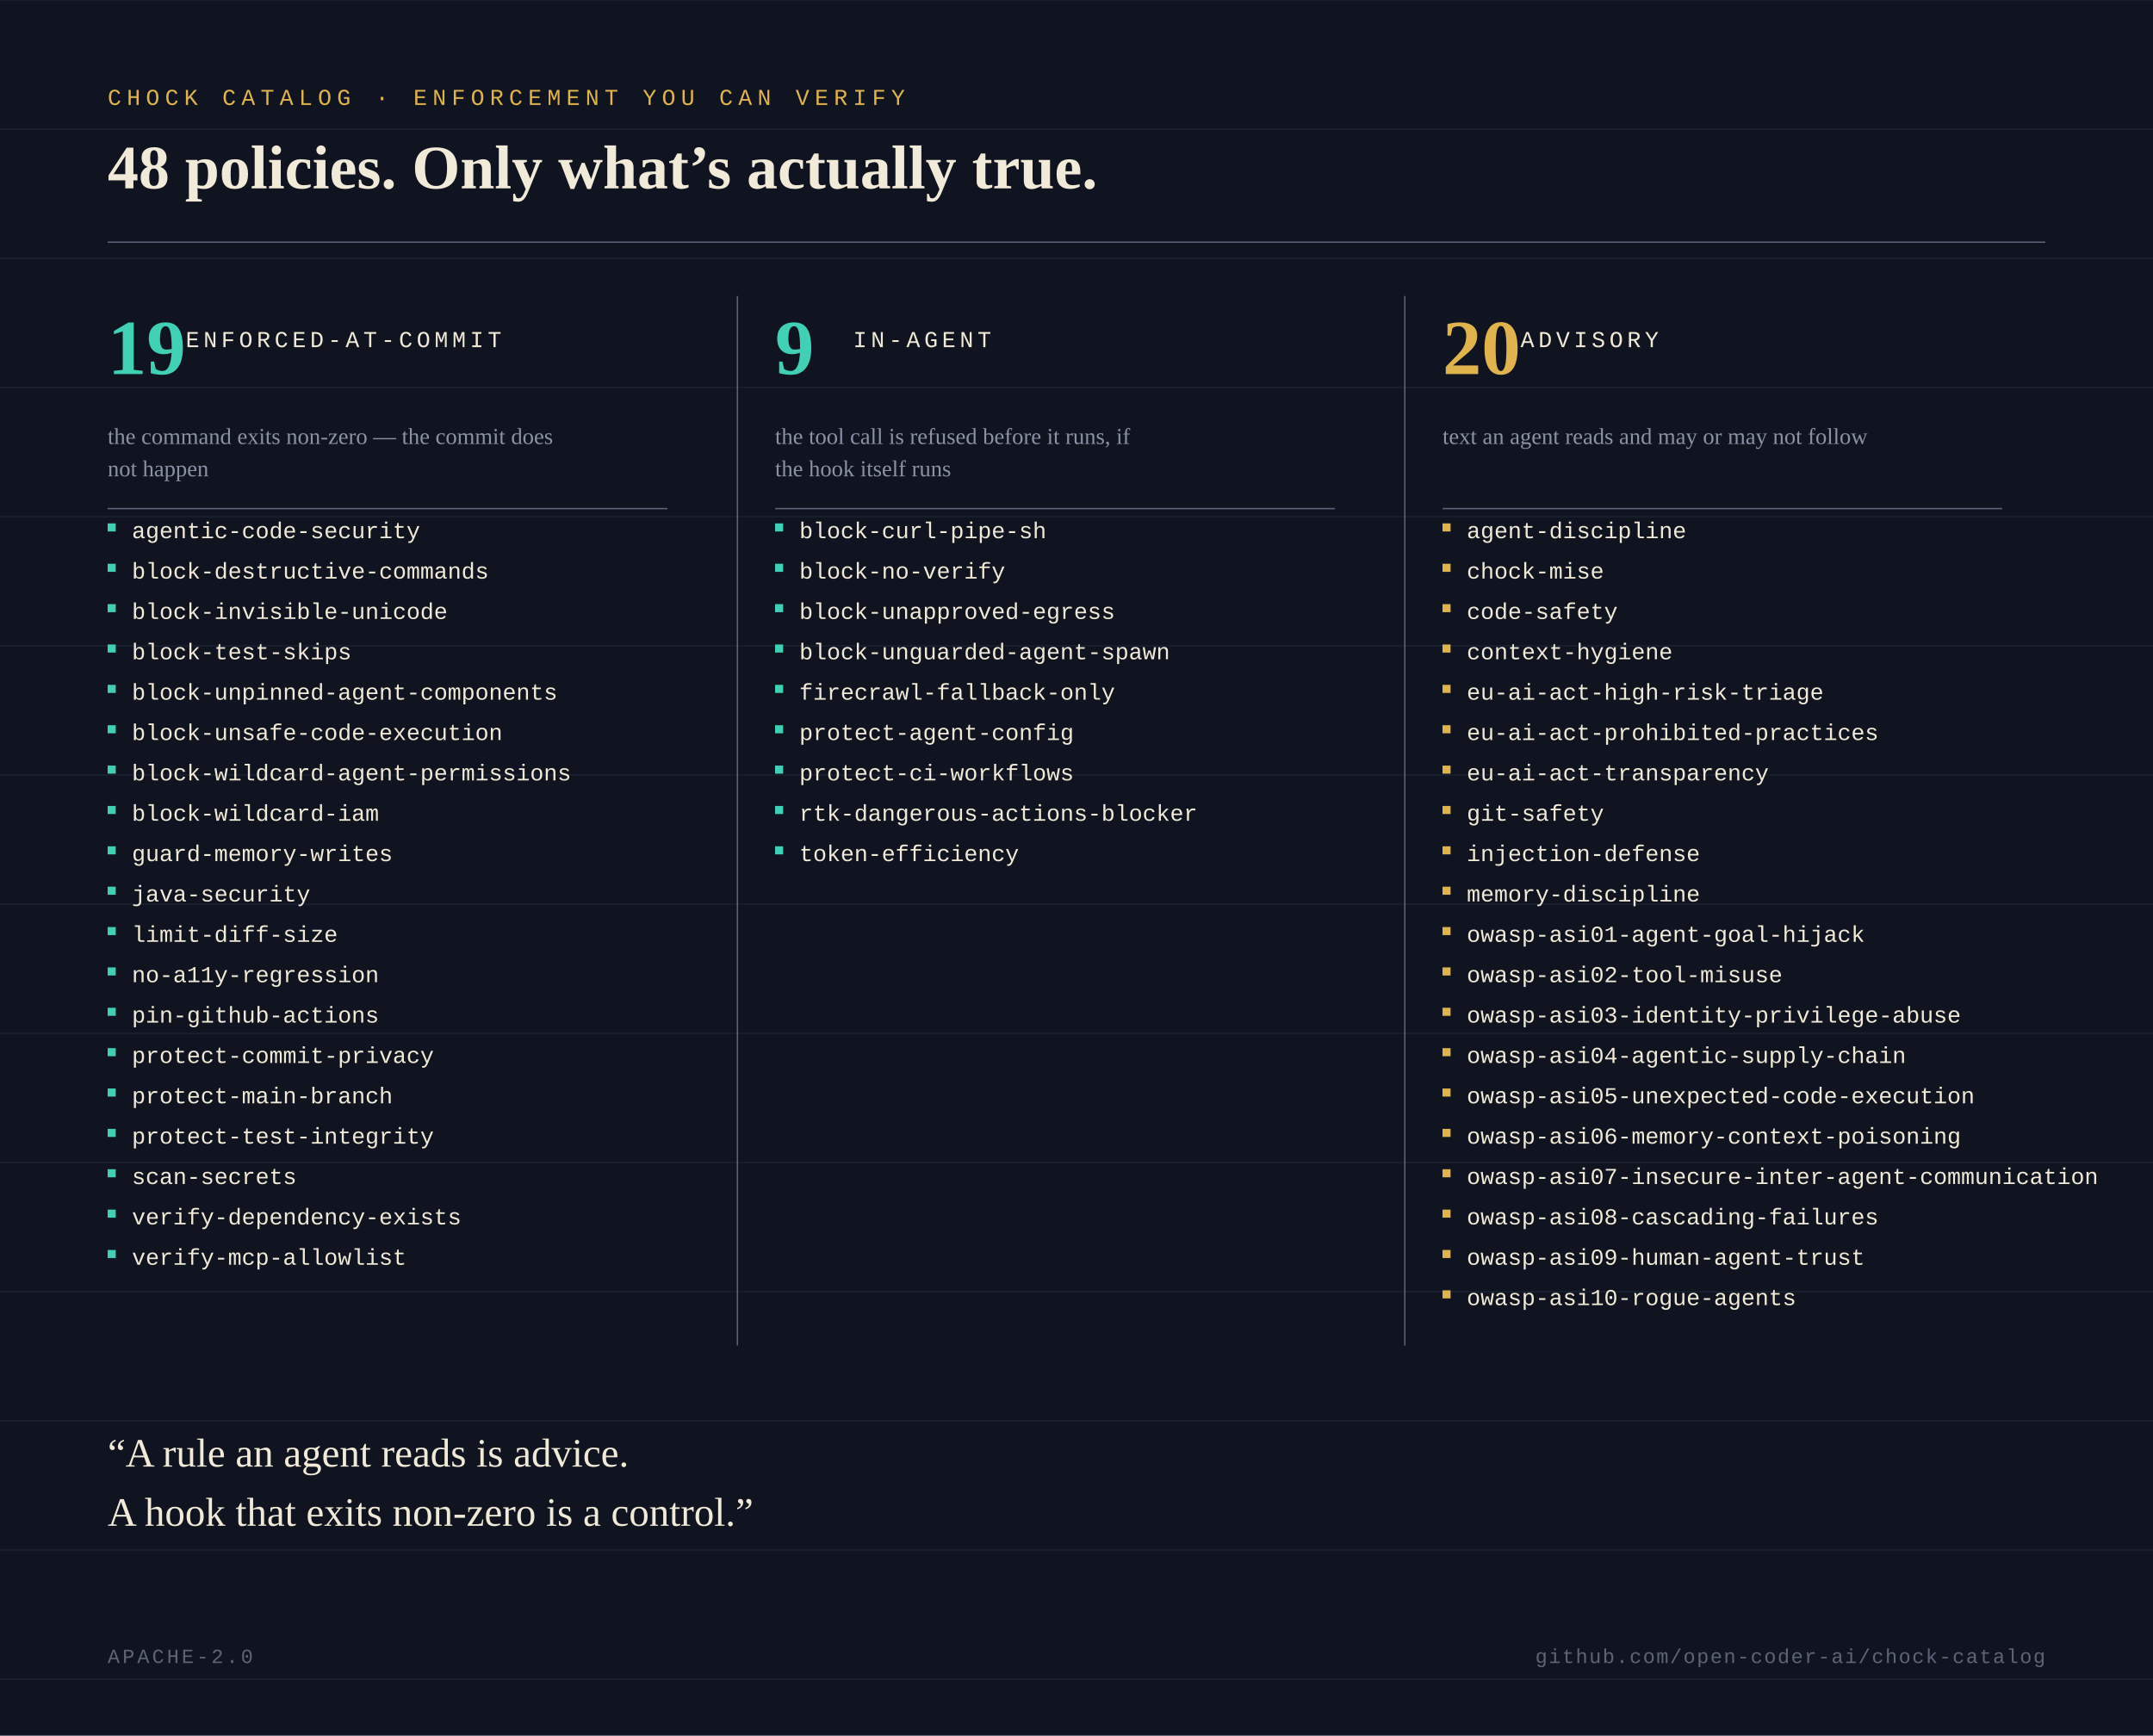
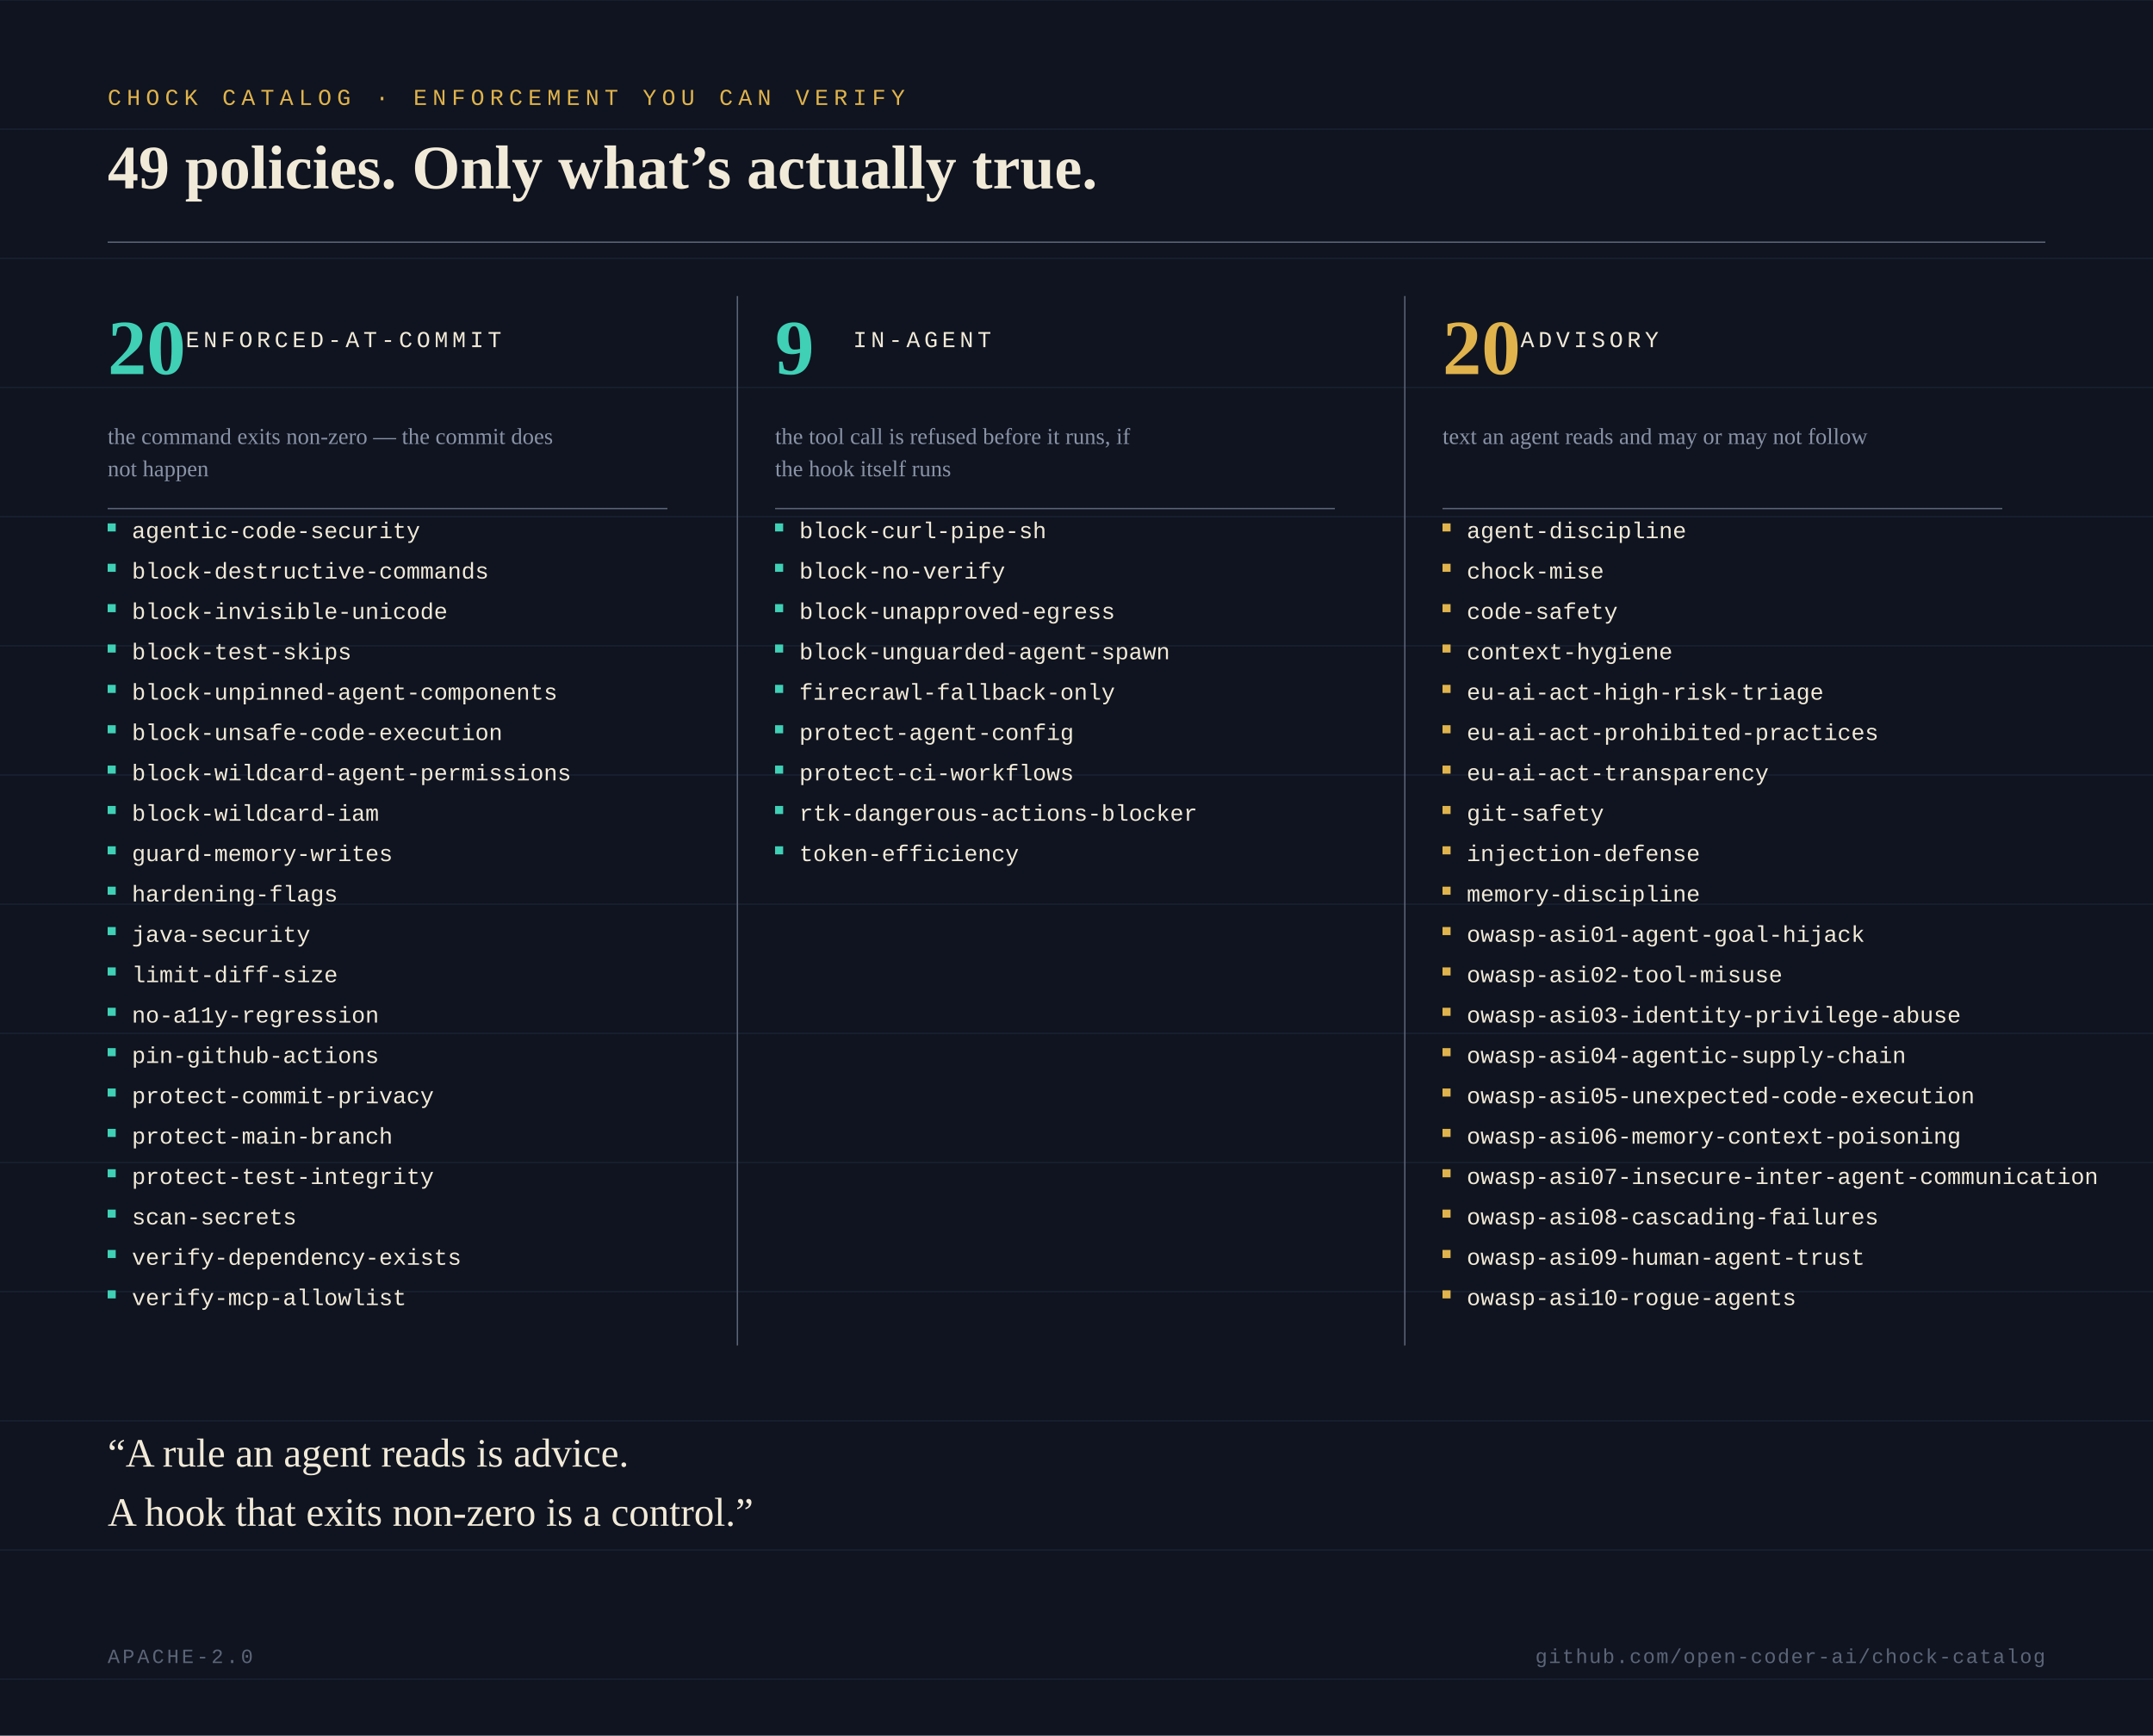
- <svg xmlns="http://www.w3.org/2000/svg" viewBox="0 0 1600 1290" width="1600" height="1290" role="img" aria-label="48 policies: 19 enforced-at-commit, 9 in-agent, 20 advisory">
+ <svg xmlns="http://www.w3.org/2000/svg" viewBox="0 0 1600 1290" width="1600" height="1290" role="img" aria-label="49 policies: 20 enforced-at-commit, 9 in-agent, 20 advisory">
  <rect width="1600" height="1290" fill="#0f1420" />
  <line x1="0" y1="0" x2="1600" y2="0" stroke="#1a2130" stroke-width="1" />
  <line x1="0" y1="96" x2="1600" y2="96" stroke="#1a2130" stroke-width="1" />
  <line x1="0" y1="192" x2="1600" y2="192" stroke="#1a2130" stroke-width="1" />
  <line x1="0" y1="288" x2="1600" y2="288" stroke="#1a2130" stroke-width="1" />
  <line x1="0" y1="384" x2="1600" y2="384" stroke="#1a2130" stroke-width="1" />
  <line x1="0" y1="480" x2="1600" y2="480" stroke="#1a2130" stroke-width="1" />
  <line x1="0" y1="576" x2="1600" y2="576" stroke="#1a2130" stroke-width="1" />
  <line x1="0" y1="672" x2="1600" y2="672" stroke="#1a2130" stroke-width="1" />
  <line x1="0" y1="768" x2="1600" y2="768" stroke="#1a2130" stroke-width="1" />
  <line x1="0" y1="864" x2="1600" y2="864" stroke="#1a2130" stroke-width="1" />
  <line x1="0" y1="960" x2="1600" y2="960" stroke="#1a2130" stroke-width="1" />
  <line x1="0" y1="1056" x2="1600" y2="1056" stroke="#1a2130" stroke-width="1" />
  <line x1="0" y1="1152" x2="1600" y2="1152" stroke="#1a2130" stroke-width="1" />
  <line x1="0" y1="1248" x2="1600" y2="1248" stroke="#1a2130" stroke-width="1" />
  <text x="80" y="78" font-family="'Cascadia Code', Consolas, 'Courier New', monospace" font-size="17" letter-spacing="4" fill="#e0b34c">CHOCK CATALOG · ENFORCEMENT YOU CAN VERIFY</text>
-   <text x="80" y="140" font-family="Georgia, 'Times New Roman', serif" font-size="46" font-weight="bold" fill="#f2ead8">48 policies. Only what’s actually true.</text>
+   <text x="80" y="140" font-family="Georgia, 'Times New Roman', serif" font-size="46" font-weight="bold" fill="#f2ead8">49 policies. Only what’s actually true.</text>
  <line x1="80" y1="180" x2="1520" y2="180" stroke="#5c6577" stroke-width="1" />
-   <text x="80" y="278" font-family="Georgia, 'Times New Roman', serif" font-size="58" font-weight="bold" fill="#3fd0b6">19</text>
+   <text x="80" y="278" font-family="Georgia, 'Times New Roman', serif" font-size="58" font-weight="bold" fill="#3fd0b6">20</text>
  <text x="138" y="258" font-family="'Cascadia Code', Consolas, 'Courier New', monospace" font-size="17" letter-spacing="3" fill="#f2ead8">ENFORCED-AT-COMMIT</text>
  <text x="80" y="330" font-family="Georgia, 'Times New Roman', serif" font-size="17" fill="#8a93a6">the command exits non-zero — the commit does</text>
  <text x="80" y="354" font-family="Georgia, 'Times New Roman', serif" font-size="17" fill="#8a93a6">not happen</text>
  <line x1="80" y1="378" x2="496" y2="378" stroke="#5c6577" stroke-width="1" />
  <rect x="80" y="389" width="6" height="6" fill="#3fd0b6" />
  <text x="98" y="400" font-family="'Cascadia Code', Consolas, 'Courier New', monospace" font-size="17" fill="#f2ead8">agentic-code-security</text>
  <rect x="80" y="419" width="6" height="6" fill="#3fd0b6" />
  <text x="98" y="430" font-family="'Cascadia Code', Consolas, 'Courier New', monospace" font-size="17" fill="#f2ead8">block-destructive-commands</text>
  <rect x="80" y="449" width="6" height="6" fill="#3fd0b6" />
  <text x="98" y="460" font-family="'Cascadia Code', Consolas, 'Courier New', monospace" font-size="17" fill="#f2ead8">block-invisible-unicode</text>
  <rect x="80" y="479" width="6" height="6" fill="#3fd0b6" />
  <text x="98" y="490" font-family="'Cascadia Code', Consolas, 'Courier New', monospace" font-size="17" fill="#f2ead8">block-test-skips</text>
  <rect x="80" y="509" width="6" height="6" fill="#3fd0b6" />
  <text x="98" y="520" font-family="'Cascadia Code', Consolas, 'Courier New', monospace" font-size="17" fill="#f2ead8">block-unpinned-agent-components</text>
  <rect x="80" y="539" width="6" height="6" fill="#3fd0b6" />
  <text x="98" y="550" font-family="'Cascadia Code', Consolas, 'Courier New', monospace" font-size="17" fill="#f2ead8">block-unsafe-code-execution</text>
  <rect x="80" y="569" width="6" height="6" fill="#3fd0b6" />
  <text x="98" y="580" font-family="'Cascadia Code', Consolas, 'Courier New', monospace" font-size="17" fill="#f2ead8">block-wildcard-agent-permissions</text>
  <rect x="80" y="599" width="6" height="6" fill="#3fd0b6" />
  <text x="98" y="610" font-family="'Cascadia Code', Consolas, 'Courier New', monospace" font-size="17" fill="#f2ead8">block-wildcard-iam</text>
  <rect x="80" y="629" width="6" height="6" fill="#3fd0b6" />
  <text x="98" y="640" font-family="'Cascadia Code', Consolas, 'Courier New', monospace" font-size="17" fill="#f2ead8">guard-memory-writes</text>
  <rect x="80" y="659" width="6" height="6" fill="#3fd0b6" />
-   <text x="98" y="670" font-family="'Cascadia Code', Consolas, 'Courier New', monospace" font-size="17" fill="#f2ead8">java-security</text>
+   <text x="98" y="670" font-family="'Cascadia Code', Consolas, 'Courier New', monospace" font-size="17" fill="#f2ead8">hardening-flags</text>
  <rect x="80" y="689" width="6" height="6" fill="#3fd0b6" />
-   <text x="98" y="700" font-family="'Cascadia Code', Consolas, 'Courier New', monospace" font-size="17" fill="#f2ead8">limit-diff-size</text>
+   <text x="98" y="700" font-family="'Cascadia Code', Consolas, 'Courier New', monospace" font-size="17" fill="#f2ead8">java-security</text>
  <rect x="80" y="719" width="6" height="6" fill="#3fd0b6" />
-   <text x="98" y="730" font-family="'Cascadia Code', Consolas, 'Courier New', monospace" font-size="17" fill="#f2ead8">no-a11y-regression</text>
+   <text x="98" y="730" font-family="'Cascadia Code', Consolas, 'Courier New', monospace" font-size="17" fill="#f2ead8">limit-diff-size</text>
  <rect x="80" y="749" width="6" height="6" fill="#3fd0b6" />
-   <text x="98" y="760" font-family="'Cascadia Code', Consolas, 'Courier New', monospace" font-size="17" fill="#f2ead8">pin-github-actions</text>
+   <text x="98" y="760" font-family="'Cascadia Code', Consolas, 'Courier New', monospace" font-size="17" fill="#f2ead8">no-a11y-regression</text>
  <rect x="80" y="779" width="6" height="6" fill="#3fd0b6" />
-   <text x="98" y="790" font-family="'Cascadia Code', Consolas, 'Courier New', monospace" font-size="17" fill="#f2ead8">protect-commit-privacy</text>
+   <text x="98" y="790" font-family="'Cascadia Code', Consolas, 'Courier New', monospace" font-size="17" fill="#f2ead8">pin-github-actions</text>
  <rect x="80" y="809" width="6" height="6" fill="#3fd0b6" />
-   <text x="98" y="820" font-family="'Cascadia Code', Consolas, 'Courier New', monospace" font-size="17" fill="#f2ead8">protect-main-branch</text>
+   <text x="98" y="820" font-family="'Cascadia Code', Consolas, 'Courier New', monospace" font-size="17" fill="#f2ead8">protect-commit-privacy</text>
  <rect x="80" y="839" width="6" height="6" fill="#3fd0b6" />
-   <text x="98" y="850" font-family="'Cascadia Code', Consolas, 'Courier New', monospace" font-size="17" fill="#f2ead8">protect-test-integrity</text>
+   <text x="98" y="850" font-family="'Cascadia Code', Consolas, 'Courier New', monospace" font-size="17" fill="#f2ead8">protect-main-branch</text>
  <rect x="80" y="869" width="6" height="6" fill="#3fd0b6" />
-   <text x="98" y="880" font-family="'Cascadia Code', Consolas, 'Courier New', monospace" font-size="17" fill="#f2ead8">scan-secrets</text>
+   <text x="98" y="880" font-family="'Cascadia Code', Consolas, 'Courier New', monospace" font-size="17" fill="#f2ead8">protect-test-integrity</text>
  <rect x="80" y="899" width="6" height="6" fill="#3fd0b6" />
-   <text x="98" y="910" font-family="'Cascadia Code', Consolas, 'Courier New', monospace" font-size="17" fill="#f2ead8">verify-dependency-exists</text>
+   <text x="98" y="910" font-family="'Cascadia Code', Consolas, 'Courier New', monospace" font-size="17" fill="#f2ead8">scan-secrets</text>
  <rect x="80" y="929" width="6" height="6" fill="#3fd0b6" />
-   <text x="98" y="940" font-family="'Cascadia Code', Consolas, 'Courier New', monospace" font-size="17" fill="#f2ead8">verify-mcp-allowlist</text>
+   <text x="98" y="940" font-family="'Cascadia Code', Consolas, 'Courier New', monospace" font-size="17" fill="#f2ead8">verify-dependency-exists</text>
+   <rect x="80" y="959" width="6" height="6" fill="#3fd0b6" />
+   <text x="98" y="970" font-family="'Cascadia Code', Consolas, 'Courier New', monospace" font-size="17" fill="#f2ead8">verify-mcp-allowlist</text>
  <line x1="548" y1="220" x2="548" y2="1000" stroke="#5c6577" stroke-width="1" />
  <text x="576" y="278" font-family="Georgia, 'Times New Roman', serif" font-size="58" font-weight="bold" fill="#3fd0b6">9</text>
  <text x="634" y="258" font-family="'Cascadia Code', Consolas, 'Courier New', monospace" font-size="17" letter-spacing="3" fill="#f2ead8">IN-AGENT</text>
  <text x="576" y="330" font-family="Georgia, 'Times New Roman', serif" font-size="17" fill="#8a93a6">the tool call is refused before it runs, if</text>
  <text x="576" y="354" font-family="Georgia, 'Times New Roman', serif" font-size="17" fill="#8a93a6">the hook itself runs</text>
  <line x1="576" y1="378" x2="992" y2="378" stroke="#5c6577" stroke-width="1" />
  <rect x="576" y="389" width="6" height="6" fill="#3fd0b6" />
  <text x="594" y="400" font-family="'Cascadia Code', Consolas, 'Courier New', monospace" font-size="17" fill="#f2ead8">block-curl-pipe-sh</text>
  <rect x="576" y="419" width="6" height="6" fill="#3fd0b6" />
  <text x="594" y="430" font-family="'Cascadia Code', Consolas, 'Courier New', monospace" font-size="17" fill="#f2ead8">block-no-verify</text>
  <rect x="576" y="449" width="6" height="6" fill="#3fd0b6" />
  <text x="594" y="460" font-family="'Cascadia Code', Consolas, 'Courier New', monospace" font-size="17" fill="#f2ead8">block-unapproved-egress</text>
  <rect x="576" y="479" width="6" height="6" fill="#3fd0b6" />
  <text x="594" y="490" font-family="'Cascadia Code', Consolas, 'Courier New', monospace" font-size="17" fill="#f2ead8">block-unguarded-agent-spawn</text>
  <rect x="576" y="509" width="6" height="6" fill="#3fd0b6" />
  <text x="594" y="520" font-family="'Cascadia Code', Consolas, 'Courier New', monospace" font-size="17" fill="#f2ead8">firecrawl-fallback-only</text>
  <rect x="576" y="539" width="6" height="6" fill="#3fd0b6" />
  <text x="594" y="550" font-family="'Cascadia Code', Consolas, 'Courier New', monospace" font-size="17" fill="#f2ead8">protect-agent-config</text>
  <rect x="576" y="569" width="6" height="6" fill="#3fd0b6" />
  <text x="594" y="580" font-family="'Cascadia Code', Consolas, 'Courier New', monospace" font-size="17" fill="#f2ead8">protect-ci-workflows</text>
  <rect x="576" y="599" width="6" height="6" fill="#3fd0b6" />
  <text x="594" y="610" font-family="'Cascadia Code', Consolas, 'Courier New', monospace" font-size="17" fill="#f2ead8">rtk-dangerous-actions-blocker</text>
  <rect x="576" y="629" width="6" height="6" fill="#3fd0b6" />
  <text x="594" y="640" font-family="'Cascadia Code', Consolas, 'Courier New', monospace" font-size="17" fill="#f2ead8">token-efficiency</text>
  <line x1="1044" y1="220" x2="1044" y2="1000" stroke="#5c6577" stroke-width="1" />
  <text x="1072" y="278" font-family="Georgia, 'Times New Roman', serif" font-size="58" font-weight="bold" fill="#e0b34c">20</text>
  <text x="1130" y="258" font-family="'Cascadia Code', Consolas, 'Courier New', monospace" font-size="17" letter-spacing="3" fill="#f2ead8">ADVISORY</text>
  <text x="1072" y="330" font-family="Georgia, 'Times New Roman', serif" font-size="17" fill="#8a93a6">text an agent reads and may or may not follow</text>
  <line x1="1072" y1="378" x2="1488" y2="378" stroke="#5c6577" stroke-width="1" />
  <rect x="1072" y="389" width="6" height="6" fill="#e0b34c" />
  <text x="1090" y="400" font-family="'Cascadia Code', Consolas, 'Courier New', monospace" font-size="17" fill="#f2ead8">agent-discipline</text>
  <rect x="1072" y="419" width="6" height="6" fill="#e0b34c" />
  <text x="1090" y="430" font-family="'Cascadia Code', Consolas, 'Courier New', monospace" font-size="17" fill="#f2ead8">chock-mise</text>
  <rect x="1072" y="449" width="6" height="6" fill="#e0b34c" />
  <text x="1090" y="460" font-family="'Cascadia Code', Consolas, 'Courier New', monospace" font-size="17" fill="#f2ead8">code-safety</text>
  <rect x="1072" y="479" width="6" height="6" fill="#e0b34c" />
  <text x="1090" y="490" font-family="'Cascadia Code', Consolas, 'Courier New', monospace" font-size="17" fill="#f2ead8">context-hygiene</text>
  <rect x="1072" y="509" width="6" height="6" fill="#e0b34c" />
  <text x="1090" y="520" font-family="'Cascadia Code', Consolas, 'Courier New', monospace" font-size="17" fill="#f2ead8">eu-ai-act-high-risk-triage</text>
  <rect x="1072" y="539" width="6" height="6" fill="#e0b34c" />
  <text x="1090" y="550" font-family="'Cascadia Code', Consolas, 'Courier New', monospace" font-size="17" fill="#f2ead8">eu-ai-act-prohibited-practices</text>
  <rect x="1072" y="569" width="6" height="6" fill="#e0b34c" />
  <text x="1090" y="580" font-family="'Cascadia Code', Consolas, 'Courier New', monospace" font-size="17" fill="#f2ead8">eu-ai-act-transparency</text>
  <rect x="1072" y="599" width="6" height="6" fill="#e0b34c" />
  <text x="1090" y="610" font-family="'Cascadia Code', Consolas, 'Courier New', monospace" font-size="17" fill="#f2ead8">git-safety</text>
  <rect x="1072" y="629" width="6" height="6" fill="#e0b34c" />
  <text x="1090" y="640" font-family="'Cascadia Code', Consolas, 'Courier New', monospace" font-size="17" fill="#f2ead8">injection-defense</text>
  <rect x="1072" y="659" width="6" height="6" fill="#e0b34c" />
  <text x="1090" y="670" font-family="'Cascadia Code', Consolas, 'Courier New', monospace" font-size="17" fill="#f2ead8">memory-discipline</text>
  <rect x="1072" y="689" width="6" height="6" fill="#e0b34c" />
  <text x="1090" y="700" font-family="'Cascadia Code', Consolas, 'Courier New', monospace" font-size="17" fill="#f2ead8">owasp-asi01-agent-goal-hijack</text>
  <rect x="1072" y="719" width="6" height="6" fill="#e0b34c" />
  <text x="1090" y="730" font-family="'Cascadia Code', Consolas, 'Courier New', monospace" font-size="17" fill="#f2ead8">owasp-asi02-tool-misuse</text>
  <rect x="1072" y="749" width="6" height="6" fill="#e0b34c" />
  <text x="1090" y="760" font-family="'Cascadia Code', Consolas, 'Courier New', monospace" font-size="17" fill="#f2ead8">owasp-asi03-identity-privilege-abuse</text>
  <rect x="1072" y="779" width="6" height="6" fill="#e0b34c" />
  <text x="1090" y="790" font-family="'Cascadia Code', Consolas, 'Courier New', monospace" font-size="17" fill="#f2ead8">owasp-asi04-agentic-supply-chain</text>
  <rect x="1072" y="809" width="6" height="6" fill="#e0b34c" />
  <text x="1090" y="820" font-family="'Cascadia Code', Consolas, 'Courier New', monospace" font-size="17" fill="#f2ead8">owasp-asi05-unexpected-code-execution</text>
  <rect x="1072" y="839" width="6" height="6" fill="#e0b34c" />
  <text x="1090" y="850" font-family="'Cascadia Code', Consolas, 'Courier New', monospace" font-size="17" fill="#f2ead8">owasp-asi06-memory-context-poisoning</text>
  <rect x="1072" y="869" width="6" height="6" fill="#e0b34c" />
  <text x="1090" y="880" font-family="'Cascadia Code', Consolas, 'Courier New', monospace" font-size="17" fill="#f2ead8">owasp-asi07-insecure-inter-agent-communication</text>
  <rect x="1072" y="899" width="6" height="6" fill="#e0b34c" />
  <text x="1090" y="910" font-family="'Cascadia Code', Consolas, 'Courier New', monospace" font-size="17" fill="#f2ead8">owasp-asi08-cascading-failures</text>
  <rect x="1072" y="929" width="6" height="6" fill="#e0b34c" />
  <text x="1090" y="940" font-family="'Cascadia Code', Consolas, 'Courier New', monospace" font-size="17" fill="#f2ead8">owasp-asi09-human-agent-trust</text>
  <rect x="1072" y="959" width="6" height="6" fill="#e0b34c" />
  <text x="1090" y="970" font-family="'Cascadia Code', Consolas, 'Courier New', monospace" font-size="17" fill="#f2ead8">owasp-asi10-rogue-agents</text>
  <text x="80" y="1090" font-family="Georgia, 'Times New Roman', serif" font-size="30" fill="#f2ead8">“A rule an agent reads is advice.</text>
  <text x="80" y="1134" font-family="Georgia, 'Times New Roman', serif" font-size="30" fill="#f2ead8">A hook that exits non-zero is a control.”</text>
  <text x="80" y="1236" font-family="'Cascadia Code', Consolas, 'Courier New', monospace" font-size="15" letter-spacing="2" fill="#5c6577">APACHE-2.0</text>
  <text x="1520" y="1236" text-anchor="end" font-family="'Cascadia Code', Consolas, 'Courier New', monospace" font-size="15" letter-spacing="1" fill="#5c6577">github.com/open-coder-ai/chock-catalog</text>
</svg>
